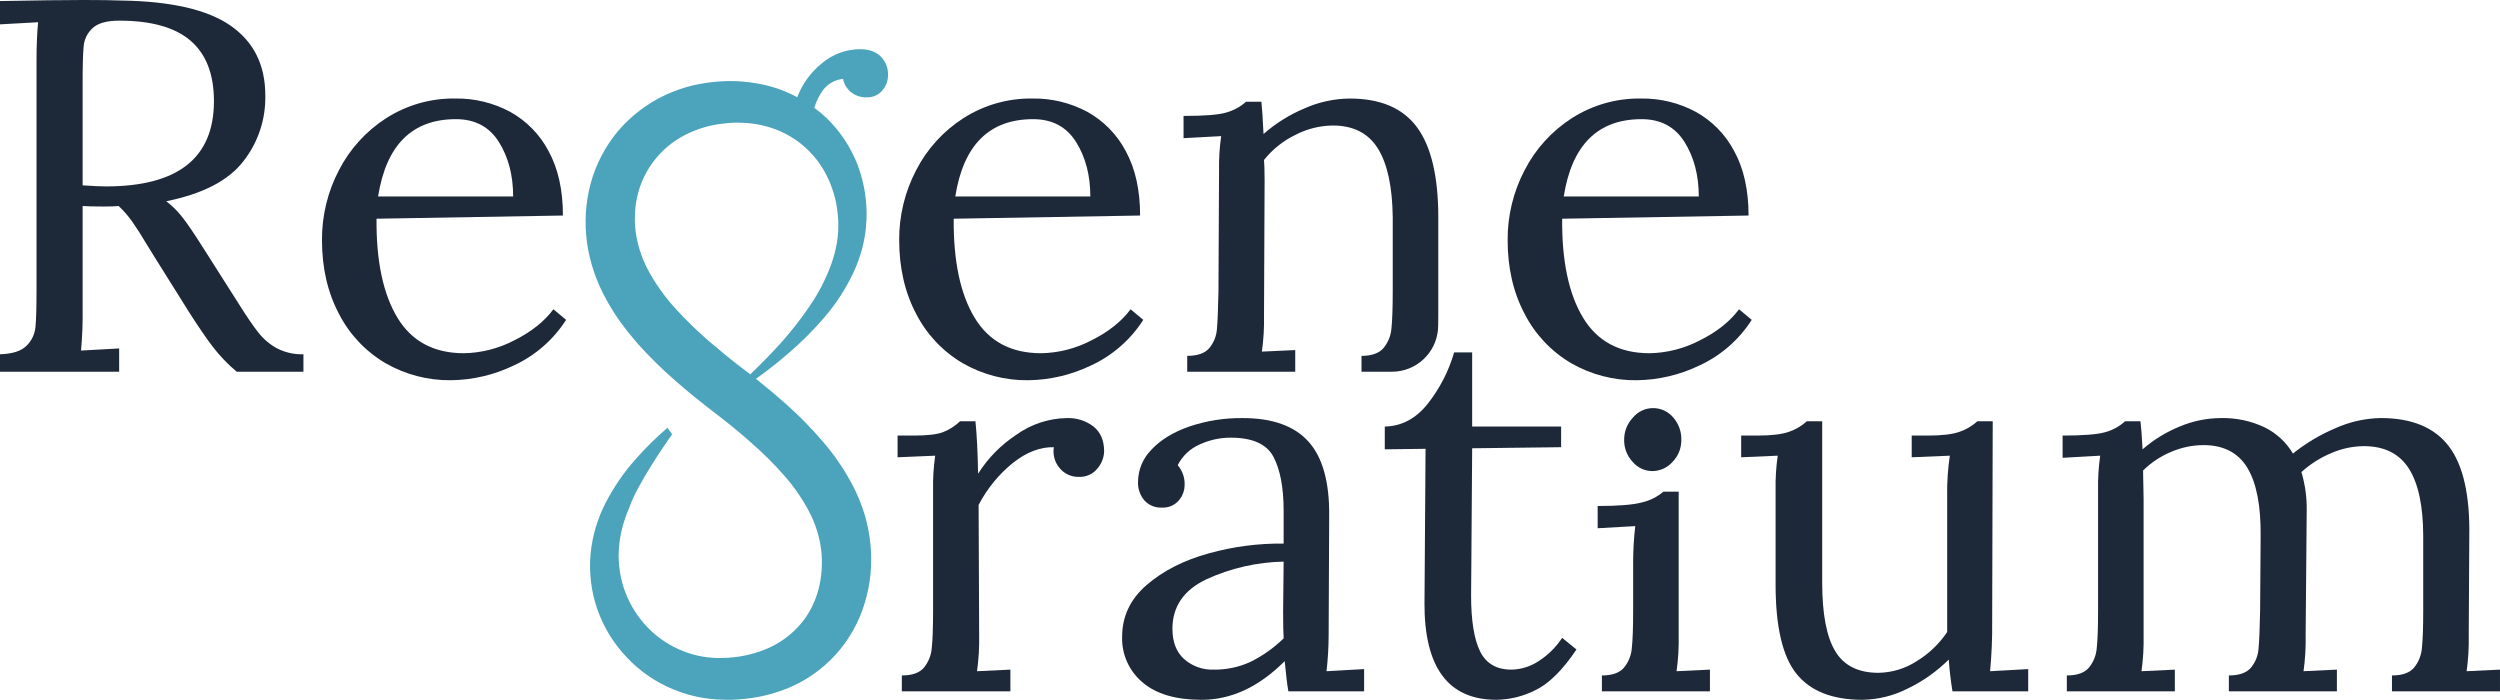
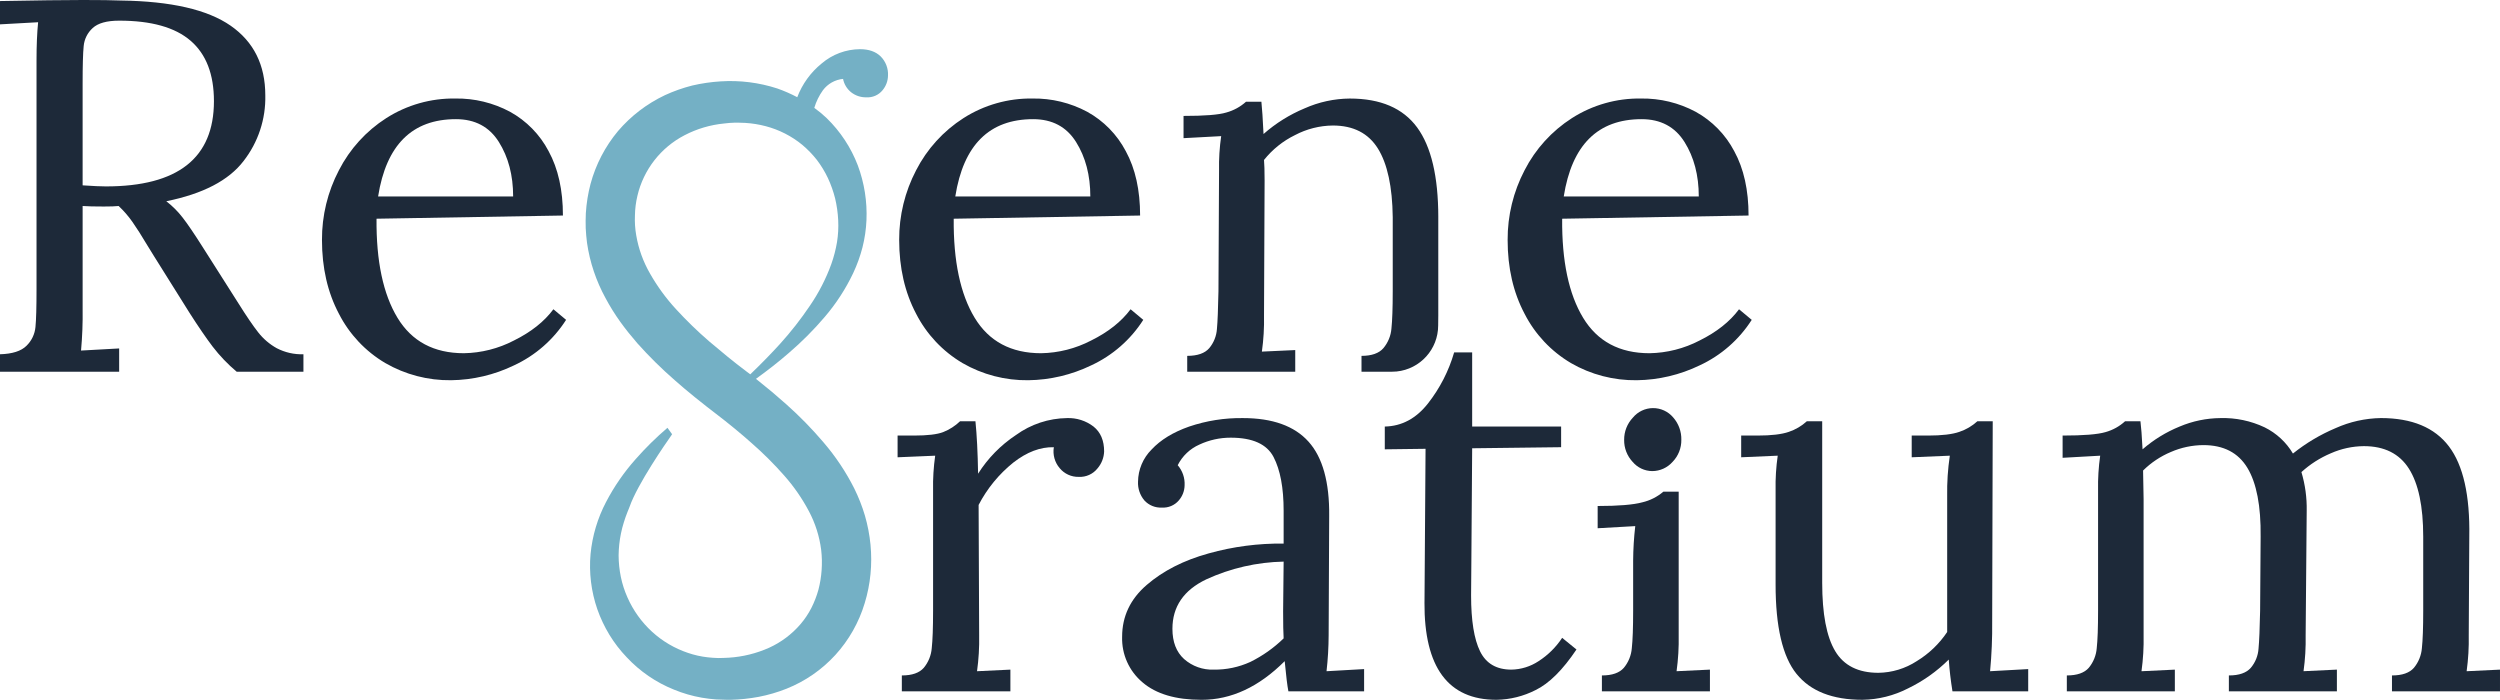
<svg xmlns="http://www.w3.org/2000/svg" width="918.183" height="257.023" viewBox="0 0 918.183 257.023">
  <defs>
    <clipPath id="clip-path">
-       <rect id="Rectangle_11" data-name="Rectangle 11" width="918.183" height="257.023" transform="translate(0 0)" fill="#4ba4bc" />
+       <rect id="Rectangle_11" data-name="Rectangle 11" width="918.183" height="257.023" transform="translate(0 0)" fill="#74B0C5" />
    </clipPath>
  </defs>
  <g id="Groupe_18" data-name="Groupe 18" transform="translate(0 0)" clip-path="url(#clip-path)">
    <path id="Tracé_26" data-name="Tracé 26" d="M0,130.111Q6.8,129.92,9.726,127a11.032,11.032,0,0,0,3.3-6.9q.391-3.988.388-13.906V22.175q0-8.168.585-14.007L0,8.944V.388Q20.229.006,30.534,0q9.341,0,14,.2Q71.967.588,84.7,9.434T97.44,35.012a37.8,37.8,0,0,1-7.977,24.115Q81.3,69.823,61.074,73.91a32.964,32.964,0,0,1,6.024,6.03q2.719,3.492,7.392,10.884l13.225,20.814q4.275,6.813,7.1,10.407a22.549,22.549,0,0,0,6.806,5.833,19.8,19.8,0,0,0,9.822,2.233v6.425h-24.5a58.7,58.7,0,0,1-8.848-9.243q-3.607-4.761-8.46-12.347L56.6,94.139l-2.525-4.09q-3.12-5.248-5.445-8.556a37.29,37.29,0,0,0-5.057-5.833q-1.756.191-5.452.191-5.248,0-7.773-.191v37.728a146.8,146.8,0,0,1-.585,15.362l14-.776v8.562H0ZM78.573,37.149q0-14.78-8.556-22.175T43.758,7.589q-6.8,0-9.726,2.723a10.156,10.156,0,0,0-3.3,6.609q-.391,3.893-.388,13.81v37.34q5.83.4,8.556.394,39.675,0,39.675-31.316" transform="translate(0 -0.001)" fill="#1d2939" />
    <path id="Tracé_27" data-name="Tracé 27" d="M41.827,102.836A44.583,44.583,0,0,1,24.811,84.745Q18.58,72.98,18.59,57.614a54.569,54.569,0,0,1,6.221-25.578,49.574,49.574,0,0,1,17.4-19.153A45.837,45.837,0,0,1,67.6,5.688a41.254,41.254,0,0,1,20.038,4.86,35.189,35.189,0,0,1,14.192,14.491q5.258,9.618,5.254,23.625l-68.459,1.17q-.2,23.339,7.684,36.367t24.4,13.034a41.336,41.336,0,0,0,18.384-4.669q9.427-4.666,14.491-11.476l4.663,3.887a45.286,45.286,0,0,1-19.153,16.73,54.6,54.6,0,0,1-23.047,5.445,47.044,47.044,0,0,1-24.217-6.317M88.8,41.667q0-11.67-5.254-20.031t-15.75-8.365q-24.122,0-28.593,28.4Z" transform="translate(99.664 30.494)" fill="#1d2939" />
    <path id="Tracé_28" data-name="Tracé 28" d="M75.153,102.836A44.583,44.583,0,0,1,58.137,84.745q-6.221-11.765-6.221-27.13a54.645,54.645,0,0,1,6.221-25.578,49.574,49.574,0,0,1,17.4-19.153,45.837,45.837,0,0,1,25.381-7.194,41.254,41.254,0,0,1,20.038,4.86,35.189,35.189,0,0,1,14.192,14.491q5.258,9.618,5.254,23.625l-68.459,1.17q-.2,23.339,7.684,36.367t24.4,13.034a41.337,41.337,0,0,0,18.384-4.669q9.427-4.666,14.491-11.476l4.663,3.887a45.286,45.286,0,0,1-19.153,16.73,54.6,54.6,0,0,1-23.047,5.445,47.044,47.044,0,0,1-24.217-6.317m46.971-61.169q0-11.67-5.254-20.031t-15.75-8.365q-24.122,0-28.593,28.4Z" transform="translate(278.33 30.494)" fill="#1d2939" />
    <path id="Tracé_29" data-name="Tracé 29" d="M161.894,49.231v36.2c0,1.266,0,2.481-.044,3.607A16.985,16.985,0,0,1,146.6,105.941c-.56.045-1.17.083-1.737.083H133.695V100.2c3.734,0,6.431-.954,8.034-2.824a12.788,12.788,0,0,0,2.958-7.214c.305-2.913.477-7.474.477-13.689V49.231c-.134-11.126-1.953-19.554-5.433-25.158Q134.455,15.6,123.174,15.6a30.4,30.4,0,0,0-13.906,3.518,33.193,33.193,0,0,0-11.38,9.128c.127,1.431.216,3.95.216,7.6l-.216,49.579a82.487,82.487,0,0,1-.782,13.212l12.252-.566v7.951H69.683V100.2c3.779,0,6.476-.954,8.085-2.824a12.258,12.258,0,0,0,2.824-7c.261-2.78.433-7.43.566-13.906l.216-44.363a77.408,77.408,0,0,1,.782-12.608l-13.823.744V12.076c7.652,0,12.907-.388,15.731-1.26a17.88,17.88,0,0,0,7.214-3.95h5.649q.391,3.645.782,11.857A54.4,54.4,0,0,1,112.792,9.3a41.525,41.525,0,0,1,16.6-3.607c11.3,0,19.51,3.518,24.726,10.6q7.758,10.563,7.78,32.938" transform="translate(366.35 30.499)" fill="#1d2939" />
    <path id="Tracé_30" data-name="Tracé 30" d="M110.283,102.836A44.583,44.583,0,0,1,93.267,84.745q-6.231-11.765-6.221-27.13a54.569,54.569,0,0,1,6.221-25.578,49.574,49.574,0,0,1,17.4-19.153,45.837,45.837,0,0,1,25.381-7.194,41.254,41.254,0,0,1,20.038,4.86,35.189,35.189,0,0,1,14.192,14.491q5.258,9.618,5.254,23.625l-68.459,1.17q-.2,23.339,7.684,36.367t24.4,13.034a41.336,41.336,0,0,0,18.384-4.669q9.427-4.666,14.491-11.476l4.663,3.887a45.286,45.286,0,0,1-19.153,16.73,54.6,54.6,0,0,1-23.047,5.445,47.044,47.044,0,0,1-24.217-6.317m46.971-61.169q0-11.67-5.254-20.031t-15.75-8.365q-24.122,0-28.593,28.4Z" transform="translate(466.668 30.494)" fill="#1d2939" />
    <path id="Tracé_31" data-name="Tracé 31" d="M53.382,118.66q5.639,0,8.072-2.818a12.888,12.888,0,0,0,2.913-7.194q.487-4.38.49-13.715V50.589a78.835,78.835,0,0,1,.776-12.64l-13.81.585V30.557h6.03q7.395,0,10.7-1.266A19.084,19.084,0,0,0,74.775,25.3h5.642q.773,7.586.973,19.262A47.319,47.319,0,0,1,95.3,30.36a32.671,32.671,0,0,1,18.765-6.221,15.08,15.08,0,0,1,9.726,3.111q3.893,3.12,3.887,9.141a10.084,10.084,0,0,1-2.424,6.221,8.255,8.255,0,0,1-6.908,3.117,8.787,8.787,0,0,1-7-3.212,9.457,9.457,0,0,1-2.137-7.678q-7.395-.191-14.879,5.636A48.736,48.736,0,0,0,81.582,56.034l.2,47.842A83.849,83.849,0,0,1,81,117.107l12.252-.585v7.971H53.382Z" transform="translate(277.837 129.413)" fill="#1d2939" />
    <path id="Tracé_32" data-name="Tracé 32" d="M72.275,121.191a20.979,20.979,0,0,1-7.487-16.724q0-11.278,9.046-19.064T96.587,73.832a97.566,97.566,0,0,1,27.518-3.6V58.178q0-12.643-3.7-19.745t-15.75-7.1a26.916,26.916,0,0,0-11.476,2.532,16.23,16.23,0,0,0-7.977,7.583,10.446,10.446,0,0,1,2.532,7.392A8.639,8.639,0,0,1,85.6,54.38a7.54,7.54,0,0,1-6.221,2.627,8.134,8.134,0,0,1-6.418-2.627,9.979,9.979,0,0,1-2.335-6.9A16.967,16.967,0,0,1,75.583,35.71q4.962-5.343,13.81-8.454a59.031,59.031,0,0,1,19.739-3.117q16.335,0,24.115,8.658t7.589,27.321l-.2,43.765a120.886,120.886,0,0,1-.776,13.225l13.8-.782v8.168H125.855q-.582-2.91-1.361-11.081-14.2,14.2-30.534,14.2-14.2,0-21.685-6.418m39.579-7.487a48.051,48.051,0,0,0,12.252-8.658q-.191-2.91-.191-9.917l.191-18.282a71.4,71.4,0,0,0-28.4,6.514Q83.258,89.3,83.261,101.548q0,7.195,4.281,11.088a15.58,15.58,0,0,0,10.89,3.887,31.249,31.249,0,0,0,13.422-2.818" transform="translate(347.339 129.413)" fill="#1d2939" />
    <path id="Tracé_33" data-name="Tracé 33" d="M94.539,112.151l.388-56.4-14.974.191V47.579q9.332-.191,15.846-8.46a55.4,55.4,0,0,0,9.631-18.772h6.616V47.579h32.671v7.583l-32.671.394q-.191,29.751-.293,41.227t-.1,12.837q0,13.816,3.3,20.521t11.476,6.711a18.7,18.7,0,0,0,10.019-3.111,29.447,29.447,0,0,0,8.651-8.562l5.254,4.281q-7.576,11.278-14.974,14.879a32.777,32.777,0,0,1-14.4,3.6q-26.65,0-26.45-35.788" transform="translate(428.641 109.083)" fill="#1d2939" />
    <path id="Tracé_34" data-name="Tracé 34" d="M93.8,95.875q5.639,0,8.072-2.818a12.889,12.889,0,0,0,2.913-7.194q.487-4.38.49-13.715V53.675a116.406,116.406,0,0,1,.776-12.646l-13.81.782V33.643q11.479,0,16.437-1.361a18.249,18.249,0,0,0,7.684-3.893H122v52.7a83.858,83.858,0,0,1-.776,13.231l12.252-.585v7.971H93.8Z" transform="translate(494.535 152.198)" fill="#1d2939" />
    <path id="Tracé_35" data-name="Tracé 35" d="M120.854,117.094q-7.691-9.532-7.684-32.868V49.6a78.01,78.01,0,0,1,.782-12.64l-13.422.585V29.571h6.03q7.576,0,11.476-1.361a18.65,18.65,0,0,0,6.609-3.887h5.642V83.641q0,17.118,4.765,25.088t15.852,7.977a26.5,26.5,0,0,0,14.1-4.281,35.935,35.935,0,0,0,11.183-10.7V51.74a90.318,90.318,0,0,1,.973-14.777l-14,.585V29.571h6.03q7.586,0,11.476-1.361a18.594,18.594,0,0,0,6.609-3.887h5.642l-.2,73.516a175.362,175.362,0,0,1-.77,18.282l14-.782v8.174H178.13q-.973-6.021-1.361-11.673a55.466,55.466,0,0,1-14.98,10.6,37.909,37.909,0,0,1-16.717,4.179q-16.536,0-24.217-9.529" transform="translate(538.958 130.399)" fill="#1d2939" />
    <path id="Tracé_36" data-name="Tracé 36" d="M120.64,118.66q5.639,0,8.072-2.818a12.888,12.888,0,0,0,2.913-7.194q.487-4.38.49-13.715V50.589a78.83,78.83,0,0,1,.776-12.64l-13.8.776V30.557q11.469,0,15.75-1.266a17.65,17.65,0,0,0,7.195-3.988h5.642q.391,2.92.776,10.311a48.763,48.763,0,0,1,13.613-8.365,39.3,39.3,0,0,1,14.981-3.111,35.654,35.654,0,0,1,16.24,3.4,24.917,24.917,0,0,1,10.4,9.624,66.2,66.2,0,0,1,15.661-9.332,42.29,42.29,0,0,1,16.628-3.7q17.108,0,24.993,10.4T268.454,67.7l-.2,36.176a83.867,83.867,0,0,1-.776,13.231l12.252-.585v7.971H240.058V118.66q5.639,0,8.072-2.818a12.933,12.933,0,0,0,2.913-7.194q.487-4.38.49-13.715V67.7q0-16.717-5.254-24.987t-16.533-8.27a30.661,30.661,0,0,0-12.15,2.627,38.016,38.016,0,0,0-10.795,6.9,46.586,46.586,0,0,1,1.94,14.2l-.388,45.7a83.842,83.842,0,0,1-.776,13.231l12.252-.585v7.971H180.155V118.66q5.639,0,8.072-2.818a12.168,12.168,0,0,0,2.818-7q.391-4.179.585-13.905l.191-27.232q.191-16.918-4.86-25.279t-16.145-8.365a30.346,30.346,0,0,0-11.959,2.525,32.123,32.123,0,0,0-10.21,6.813l.191,10.5v49.98a83.853,83.853,0,0,1-.776,13.231l12.252-.585v7.971H120.64Z" transform="translate(638.45 129.413)" fill="#1d2939" />
-     <path id="Tracé_37" data-name="Tracé 37" d="M128.356,13.749a8.36,8.36,0,0,0,2.907,4.866,8.716,8.716,0,0,0,5.649,1.908,7.127,7.127,0,0,0,5.954-2.608,8.611,8.611,0,0,0,2-5.343,9.263,9.263,0,0,0-2.7-7.08c-1.826-1.781-4.345-2.653-7.6-2.653A21.894,21.894,0,0,0,120.487,8.1a29.327,29.327,0,0,0-8.95,12.379,53.393,53.393,0,0,0-7.341-3.212,55.715,55.715,0,0,0-20.776-2.608,62.673,62.673,0,0,0-10.426,1.52,57.978,57.978,0,0,0-10.082,3.562A51.864,51.864,0,0,0,45.705,32.909,51.012,51.012,0,0,0,35.623,52.292a55.8,55.8,0,0,0-1.737,10.82c-.089,1.781-.089,3.562-.045,5.432.083,1.826.261,3.651.477,5.388a58.674,58.674,0,0,0,2.519,10.56A60.986,60.986,0,0,0,41.1,94.224a78,78,0,0,0,5.426,8.734c1.915,2.653,3.957,5.216,6.259,7.869a154.134,154.134,0,0,0,13.823,13.645c2.258,2,4.733,4.084,7.252,6.126.738.566,1.438,1.126,2.131,1.692l2.347,1.87,2.869,2.214c5.127,3.912,9.561,7.563,13.556,11.126a129.807,129.807,0,0,1,12,11.953,67.38,67.38,0,0,1,9.077,13.123,41.4,41.4,0,0,1,4.478,14.122,39.468,39.468,0,0,1,.172,7.43,39.253,39.253,0,0,1-1.17,7.214,36.215,36.215,0,0,1-2.608,6.736,30.4,30.4,0,0,1-4,5.954,33.338,33.338,0,0,1-11.514,8.645,42.8,42.8,0,0,1-14.815,3.651c-.7.045-1.349.089-2,.089-.655.038-1.266.038-1.915.038q-1.956-.057-3.779-.261a34.305,34.305,0,0,1-7.347-1.648,37.006,37.006,0,0,1-13.123-7.735,37.773,37.773,0,0,1-9.039-12.6,36.689,36.689,0,0,1-2.43-7.519,40.8,40.8,0,0,1-.827-7.951,43.041,43.041,0,0,1,.865-8.041,39.852,39.852,0,0,1,1.043-4.039c.394-1.3.872-2.653,1.393-3.957.134-.343.261-.693.433-1.043a6.62,6.62,0,0,1,.305-.782c2.913-8.339,13.3-23.333,15.3-26.157l.305-.477-1.7-2.347a113.425,113.425,0,0,0-11.647,11.469,77.4,77.4,0,0,0-10.9,15.776,51.774,51.774,0,0,0-5.693,19.077A48.664,48.664,0,0,0,38.1,208.509a50.251,50.251,0,0,0,4.434,9.389,48.29,48.29,0,0,0,6.387,8.295,48.346,48.346,0,0,0,17.341,11.864,49.124,49.124,0,0,0,10.21,2.958c1.781.305,3.562.522,5.305.649.91.045,1.826.089,2.691.089a11.547,11.547,0,0,0,1.259.045h1.3a65,65,0,0,0,10.343-1.088,56.751,56.751,0,0,0,10.254-3,48.8,48.8,0,0,0,17.907-12.385A49.306,49.306,0,0,0,136.307,206.3a54.347,54.347,0,0,0,2.131-10.693c.172-1.737.261-3.518.261-5.388,0-1.781-.089-3.607-.261-5.432a59.424,59.424,0,0,0-2.048-10.642,63.212,63.212,0,0,0-3.906-9.955,84.14,84.14,0,0,0-11.342-16.991,140.455,140.455,0,0,0-13.645-13.95c-3.3-2.952-6.908-5.992-11.126-9.338,4.217-3.041,8.3-6.215,12.08-9.516a118.844,118.844,0,0,0,13.212-13.257A73.013,73.013,0,0,0,132.09,85.058a53.9,53.9,0,0,0,3.391-9.389,49.235,49.235,0,0,0,1.476-10.038,51.349,51.349,0,0,0-3.168-20.076,48.2,48.2,0,0,0-11.476-17.423,42.467,42.467,0,0,0-4.516-3.74,21.563,21.563,0,0,1,3.168-6.476,10.527,10.527,0,0,1,7.392-4.167M118.75,43.513a37.891,37.891,0,0,1,4.039,6.647,41.95,41.95,0,0,1,2.653,7.474,43.876,43.876,0,0,1,1.132,8,38.927,38.927,0,0,1-.439,8.085,48.008,48.008,0,0,1-2.086,8.034,68.3,68.3,0,0,1-7.862,15.3,125.125,125.125,0,0,1-10.992,14.039c-3.085,3.384-6.565,6.991-10.909,11.164-.477-.343-.91-.693-1.393-1.043l-3.562-2.735c-1.126-.916-2.3-1.826-3.429-2.735-2.3-1.87-4.523-3.74-6.736-5.611A146.671,146.671,0,0,1,66.951,98.264a71.158,71.158,0,0,1-9.472-12.99A42.123,42.123,0,0,1,52.4,71.235a33.722,33.722,0,0,1-.477-7.341,33.039,33.039,0,0,1,.91-7.214A33.7,33.7,0,0,1,70.17,34.43a39.776,39.776,0,0,1,14.51-4.3c1.26-.172,2.608-.261,3.912-.305h1.215c.916,0,1.781.045,2.653.089a38.89,38.89,0,0,1,7.519,1.215,35.262,35.262,0,0,1,13.428,6.864,38.029,38.029,0,0,1,5.343,5.521" transform="translate(181.274 15.225)" fill="#4ba4bc" />
+     <path id="Tracé_37" data-name="Tracé 37" d="M128.356,13.749a8.36,8.36,0,0,0,2.907,4.866,8.716,8.716,0,0,0,5.649,1.908,7.127,7.127,0,0,0,5.954-2.608,8.611,8.611,0,0,0,2-5.343,9.263,9.263,0,0,0-2.7-7.08c-1.826-1.781-4.345-2.653-7.6-2.653A21.894,21.894,0,0,0,120.487,8.1a29.327,29.327,0,0,0-8.95,12.379,53.393,53.393,0,0,0-7.341-3.212,55.715,55.715,0,0,0-20.776-2.608,62.673,62.673,0,0,0-10.426,1.52,57.978,57.978,0,0,0-10.082,3.562A51.864,51.864,0,0,0,45.705,32.909,51.012,51.012,0,0,0,35.623,52.292a55.8,55.8,0,0,0-1.737,10.82c-.089,1.781-.089,3.562-.045,5.432.083,1.826.261,3.651.477,5.388a58.674,58.674,0,0,0,2.519,10.56A60.986,60.986,0,0,0,41.1,94.224a78,78,0,0,0,5.426,8.734c1.915,2.653,3.957,5.216,6.259,7.869a154.134,154.134,0,0,0,13.823,13.645c2.258,2,4.733,4.084,7.252,6.126.738.566,1.438,1.126,2.131,1.692l2.347,1.87,2.869,2.214c5.127,3.912,9.561,7.563,13.556,11.126a129.807,129.807,0,0,1,12,11.953,67.38,67.38,0,0,1,9.077,13.123,41.4,41.4,0,0,1,4.478,14.122,39.468,39.468,0,0,1,.172,7.43,39.253,39.253,0,0,1-1.17,7.214,36.215,36.215,0,0,1-2.608,6.736,30.4,30.4,0,0,1-4,5.954,33.338,33.338,0,0,1-11.514,8.645,42.8,42.8,0,0,1-14.815,3.651c-.7.045-1.349.089-2,.089-.655.038-1.266.038-1.915.038q-1.956-.057-3.779-.261a34.305,34.305,0,0,1-7.347-1.648,37.006,37.006,0,0,1-13.123-7.735,37.773,37.773,0,0,1-9.039-12.6,36.689,36.689,0,0,1-2.43-7.519,40.8,40.8,0,0,1-.827-7.951,43.041,43.041,0,0,1,.865-8.041,39.852,39.852,0,0,1,1.043-4.039c.394-1.3.872-2.653,1.393-3.957.134-.343.261-.693.433-1.043a6.62,6.62,0,0,1,.305-.782c2.913-8.339,13.3-23.333,15.3-26.157l.305-.477-1.7-2.347a113.425,113.425,0,0,0-11.647,11.469,77.4,77.4,0,0,0-10.9,15.776,51.774,51.774,0,0,0-5.693,19.077A48.664,48.664,0,0,0,38.1,208.509a50.251,50.251,0,0,0,4.434,9.389,48.29,48.29,0,0,0,6.387,8.295,48.346,48.346,0,0,0,17.341,11.864,49.124,49.124,0,0,0,10.21,2.958c1.781.305,3.562.522,5.305.649.91.045,1.826.089,2.691.089a11.547,11.547,0,0,0,1.259.045h1.3a65,65,0,0,0,10.343-1.088,56.751,56.751,0,0,0,10.254-3,48.8,48.8,0,0,0,17.907-12.385A49.306,49.306,0,0,0,136.307,206.3a54.347,54.347,0,0,0,2.131-10.693c.172-1.737.261-3.518.261-5.388,0-1.781-.089-3.607-.261-5.432a59.424,59.424,0,0,0-2.048-10.642,63.212,63.212,0,0,0-3.906-9.955,84.14,84.14,0,0,0-11.342-16.991,140.455,140.455,0,0,0-13.645-13.95c-3.3-2.952-6.908-5.992-11.126-9.338,4.217-3.041,8.3-6.215,12.08-9.516a118.844,118.844,0,0,0,13.212-13.257A73.013,73.013,0,0,0,132.09,85.058a53.9,53.9,0,0,0,3.391-9.389,49.235,49.235,0,0,0,1.476-10.038,51.349,51.349,0,0,0-3.168-20.076,48.2,48.2,0,0,0-11.476-17.423,42.467,42.467,0,0,0-4.516-3.74,21.563,21.563,0,0,1,3.168-6.476,10.527,10.527,0,0,1,7.392-4.167M118.75,43.513a37.891,37.891,0,0,1,4.039,6.647,41.95,41.95,0,0,1,2.653,7.474,43.876,43.876,0,0,1,1.132,8,38.927,38.927,0,0,1-.439,8.085,48.008,48.008,0,0,1-2.086,8.034,68.3,68.3,0,0,1-7.862,15.3,125.125,125.125,0,0,1-10.992,14.039c-3.085,3.384-6.565,6.991-10.909,11.164-.477-.343-.91-.693-1.393-1.043l-3.562-2.735c-1.126-.916-2.3-1.826-3.429-2.735-2.3-1.87-4.523-3.74-6.736-5.611A146.671,146.671,0,0,1,66.951,98.264a71.158,71.158,0,0,1-9.472-12.99A42.123,42.123,0,0,1,52.4,71.235a33.722,33.722,0,0,1-.477-7.341,33.039,33.039,0,0,1,.91-7.214A33.7,33.7,0,0,1,70.17,34.43a39.776,39.776,0,0,1,14.51-4.3c1.26-.172,2.608-.261,3.912-.305h1.215c.916,0,1.781.045,2.653.089a38.89,38.89,0,0,1,7.519,1.215,35.262,35.262,0,0,1,13.428,6.864,38.029,38.029,0,0,1,5.343,5.521" transform="translate(181.274 15.225)" fill="#74B0C5" />
    <path id="Tracé_38" data-name="Tracé 38" d="M36.608,29.257a6.621,6.621,0,0,0-.305.782" transform="translate(194.626 156.851)" fill="#1d2939" />
    <path id="Tracé_39" data-name="Tracé 39" d="M96.884,43.3a11.56,11.56,0,0,1-3.111-8.072,11.716,11.716,0,0,1,3.206-8.168,9.641,9.641,0,0,1,14.783-.1,12.031,12.031,0,0,1,3.015,8.263,11.371,11.371,0,0,1-3.206,8.072,10,10,0,0,1-7.493,3.4,9.487,9.487,0,0,1-7.194-3.4" transform="translate(502.733 126.325)" fill="#1d2939" />
  </g>
</svg>
